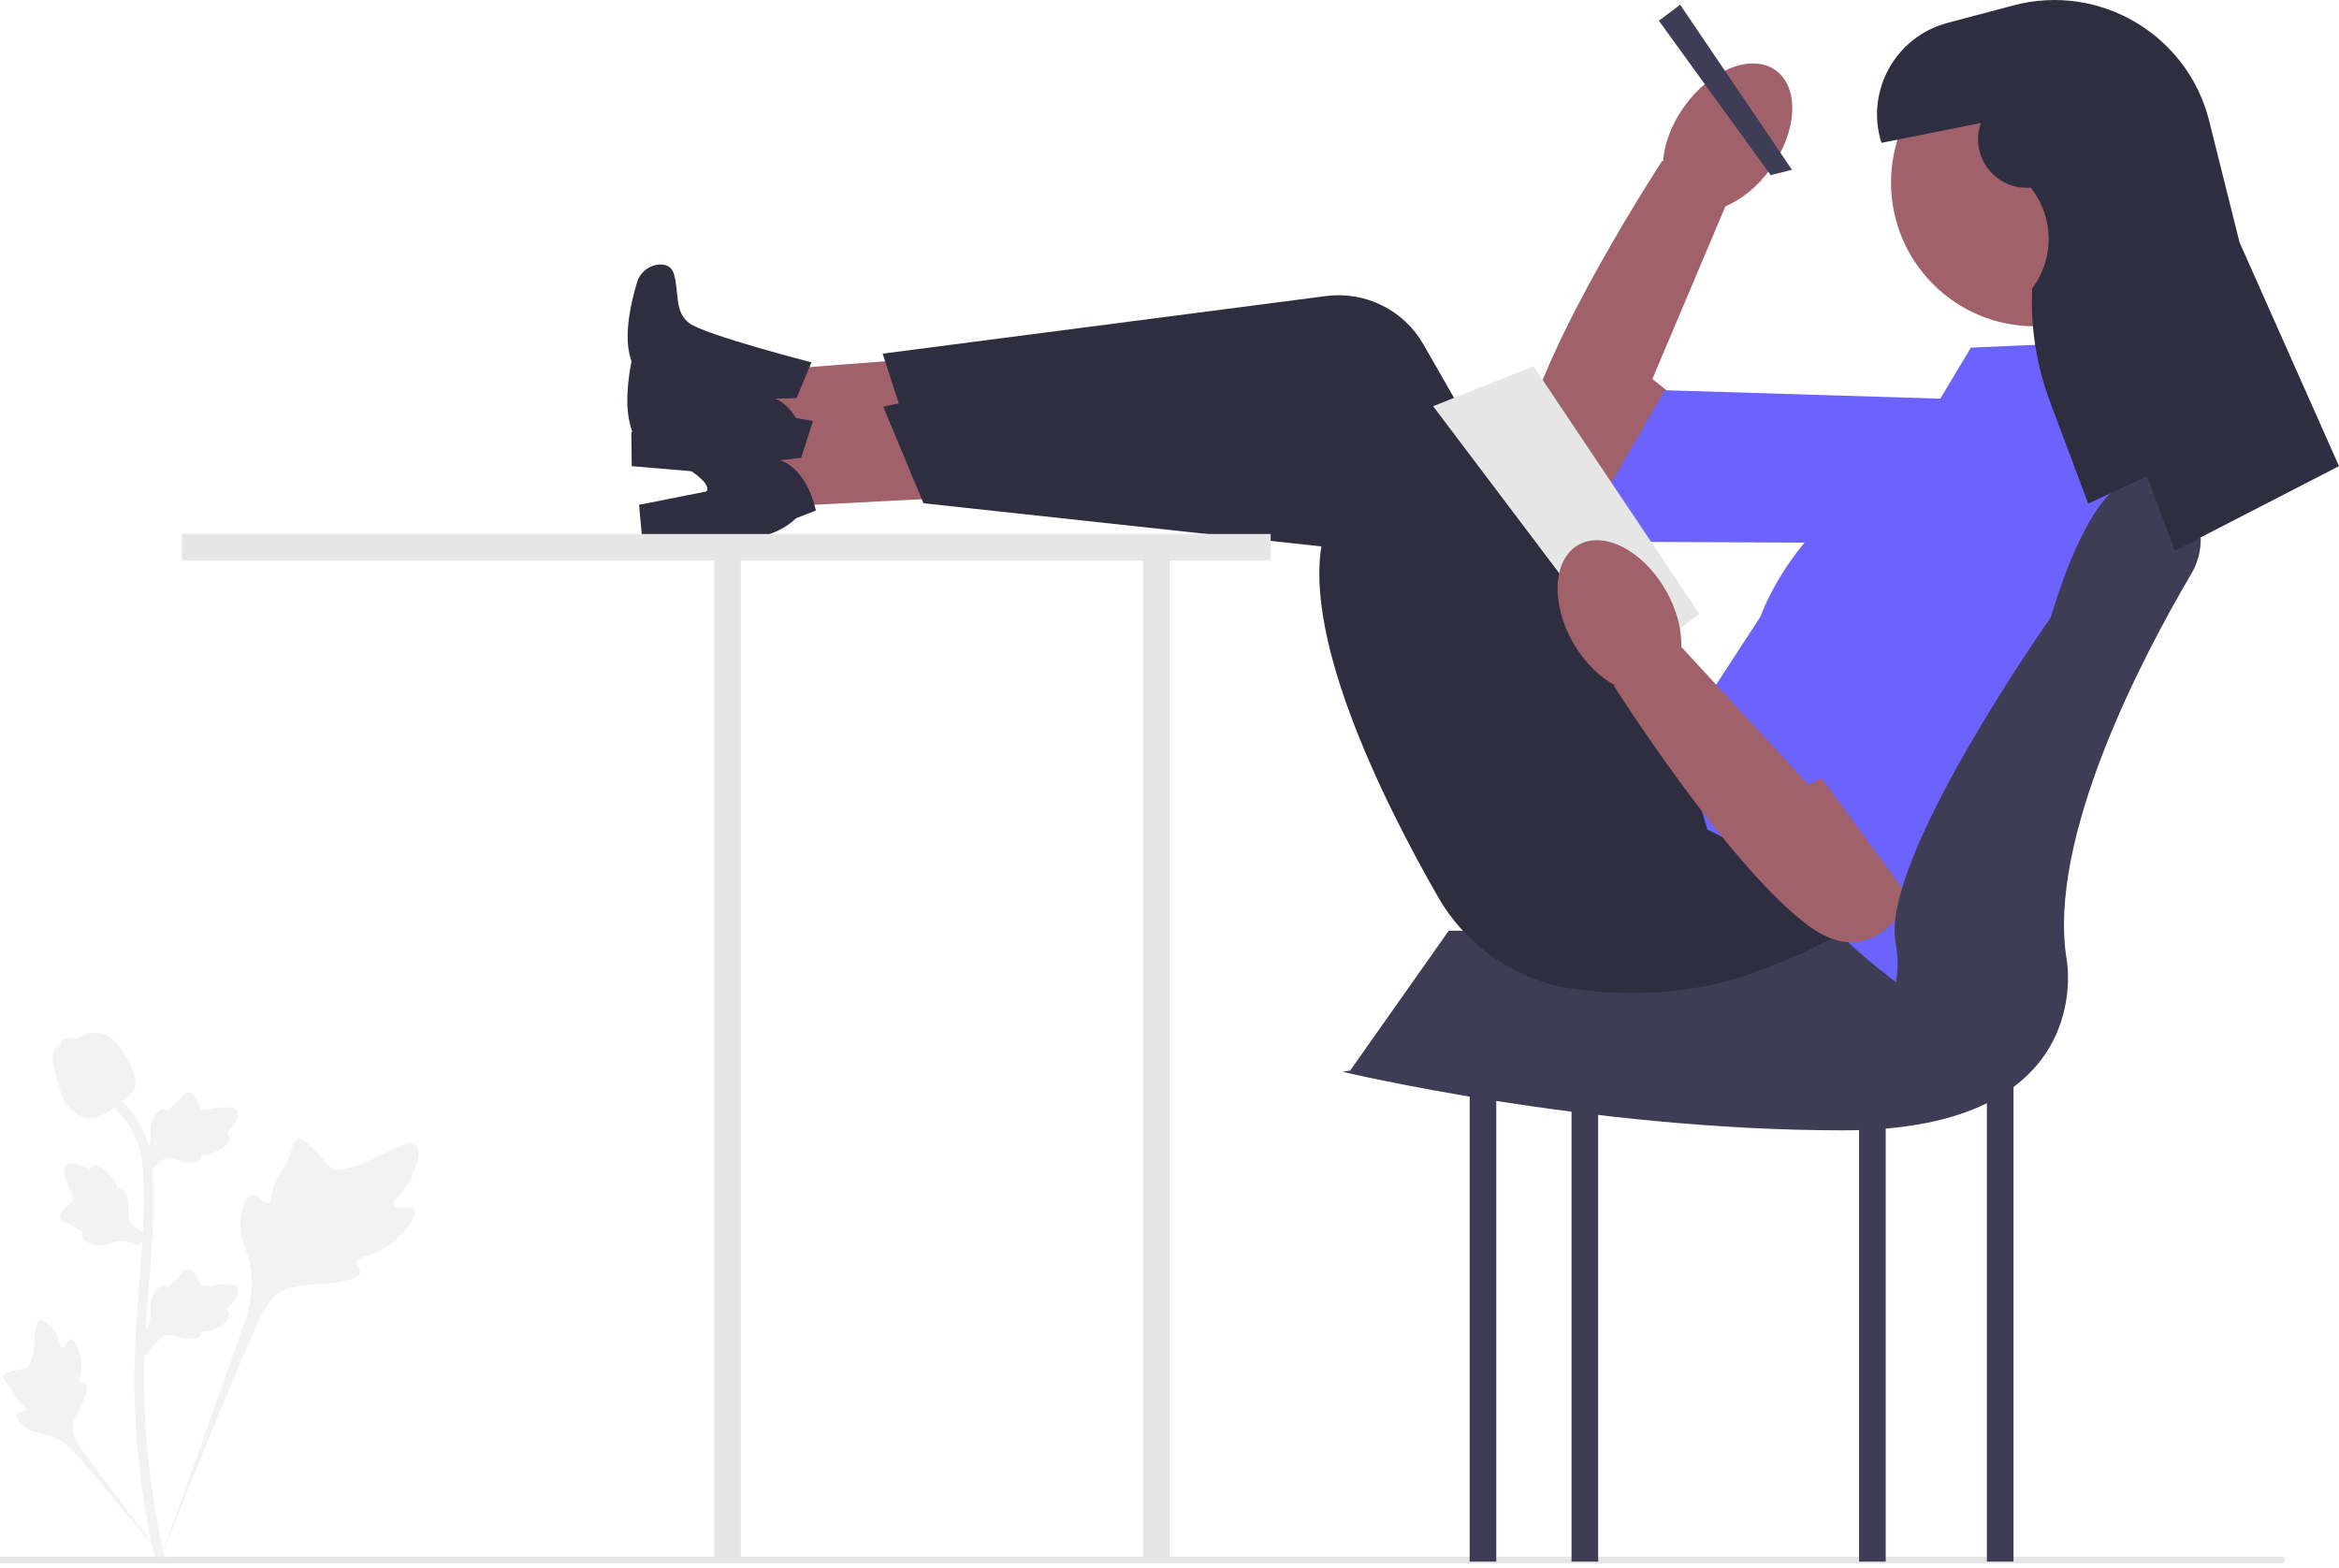
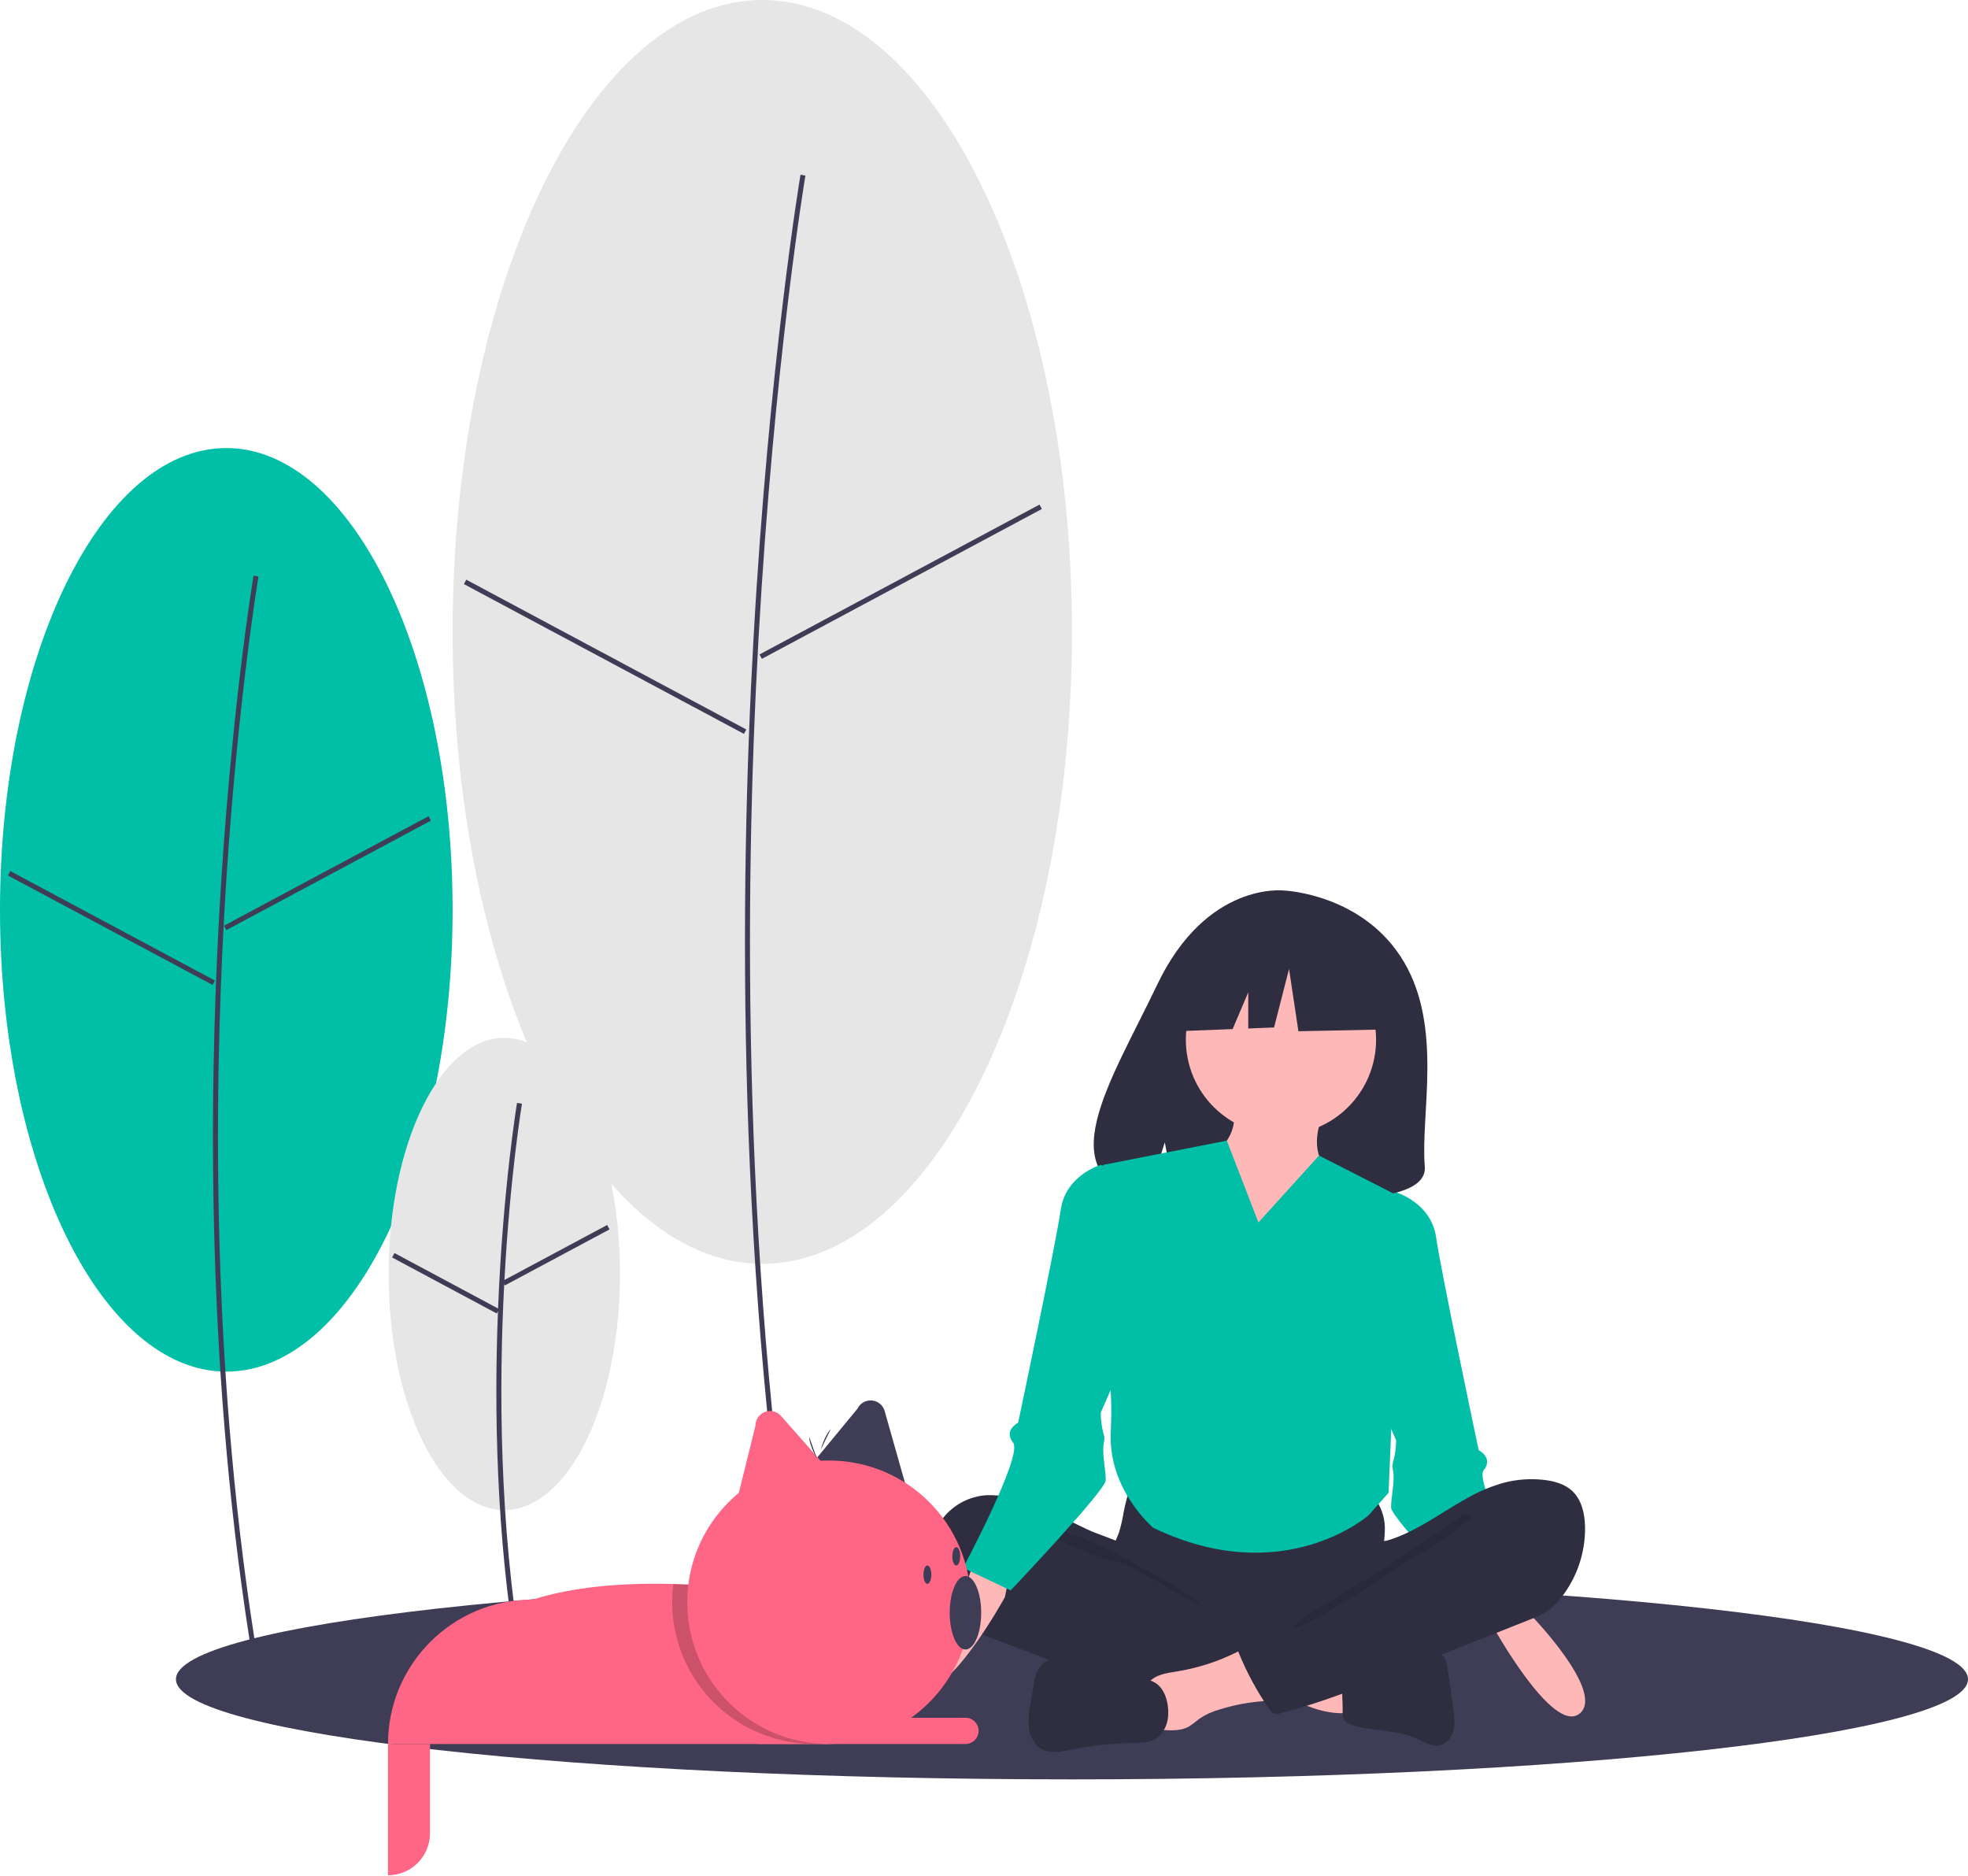
- <svg xmlns="http://www.w3.org/2000/svg" width="596.882" height="400.001" viewBox="0 0 596.882 400.001">
-   <g>
-     <path d="M105.784,308.736c-.844-1.424-4.497,.101-5.168-1.191-.669-1.287,2.724-3.249,4.663-7.73,.35-.808,2.553-5.9,.922-7.472-3.092-2.978-17.24,9.313-22.191,5.29-1.087-.883-1.846-2.645-5.134-5.506-1.308-1.138-2.099-1.652-2.865-1.461-1.086,.271-1.172,1.725-2.337,4.584-1.747,4.287-2.78,4.028-3.798,7.449-.756,2.539-.583,4.016-1.472,4.303-1.258,.407-2.416-2.286-4.011-2.045-1.627,.246-2.611,3.382-2.922,5.73-.583,4.406,1.035,7.313,1.932,10.371,.975,3.322,1.553,8.375-.698,15.528l-22.277,62.766c4.918-12.879,19.158-48.185,25.142-61.305,1.727-3.787,3.635-7.629,7.551-9.145,3.77-1.46,8.949-.588,15.55-2.179,.771-.186,2.911-.73,3.18-1.988,.223-1.04-1.036-1.621-.842-2.595,.259-1.307,2.734-1.323,5.775-2.831,2.144-1.063,3.48-2.328,4.629-3.415,.346-.328,5.495-5.262,4.371-7.157h-0Z" fill="#f2f2f2" />
-     <path d="M18.139,341.778c-.942,.004-1.248,2.236-2.076,2.193-.825-.043-.808-2.275-2.448-4.519-.296-.405-2.159-2.955-3.401-2.608-2.354,.658-.404,11.148-3.806,12.418-.747,.279-1.831,.143-4.184,.931-.936,.314-1.417,.554-1.544,.985-.18,.611,.508,1.073,1.575,2.47,1.6,2.094,1.175,2.527,2.56,4.013,1.028,1.104,1.803,1.445,1.687,1.964-.163,.735-1.819,.526-2.161,1.379-.349,.87,.907,2.257,1.969,3.087,1.994,1.558,3.888,1.602,5.647,2.044,1.912,.48,4.559,1.654,7.42,4.823l24.378,29.044c-4.902-6.13-18.122-23.306-22.835-30.029-1.361-1.941-2.696-3.985-2.31-6.345,.371-2.272,2.293-4.562,3.417-8.261,.131-.432,.481-1.639-.058-2.134-.446-.409-1.095,.041-1.517-.335-.567-.504,.14-1.724,.277-3.651,.097-1.359-.138-2.38-.341-3.258-.061-.265-.997-4.215-2.251-4.21v0Z" fill="#f2f2f2" />
-     <path d="M36.939,345.998l-.568-5.068,.259-.384c1.2-1.777,1.812-3.512,1.819-5.159,.001-.262-.011-.524-.023-.79-.049-1.057-.11-2.371,.575-3.903,.384-.854,1.463-2.831,3.086-2.587,.437,.061,.767,.262,1.018,.497,.037-.059,.075-.117,.115-.181,.505-.771,.905-1.101,1.291-1.419,.296-.245,.602-.497,1.082-1.094,.21-.262,.374-.492,.513-.685,.42-.585,.968-1.282,1.935-1.27,1.033,.049,1.574,.903,1.932,1.468,.64,1.008,.93,1.735,1.122,2.217,.07,.176,.149,.374,.19,.436,.333,.489,3.038,.032,4.057-.135,2.289-.382,4.27-.712,5.087,.732,.585,1.033,.151,2.398-1.33,4.168-.461,.551-.952,.969-1.388,1.297,.361,.215,.684,.546,.815,1.065h0c.308,1.228-.748,2.459-3.137,3.663-.593,.301-1.392,.702-2.512,.896-.527,.091-1.002,.113-1.408,.125-.009,.235-.064,.489-.207,.751-.42,.771-1.293,1.138-2.61,1.05-1.449-.076-2.642-.352-3.694-.595-.919-.21-1.711-.389-2.332-.347-1.153,.093-2.041,1.016-3.083,2.212l-2.603,3.042h-0Z" fill="#f2f2f2" />
-     <path d="M39.572,315.823l-4.758,1.835-.437-.153c-2.023-.71-3.857-.862-5.452-.451-.254,.065-.504,.143-.759,.223-1.01,.315-2.266,.708-3.922,.434-.924-.155-3.11-.697-3.285-2.329-.052-.438,.059-.809,.222-1.111-.066-.021-.133-.042-.204-.065-.874-.293-1.295-.597-1.7-.889-.312-.224-.633-.456-1.332-.769-.307-.137-.571-.237-.793-.322-.672-.258-1.486-.611-1.719-1.549-.215-1.011,.474-1.751,.93-2.241,.813-.875,1.442-1.34,1.86-1.648,.153-.112,.324-.239,.373-.294,.389-.446-.74-2.947-1.159-3.891-.95-2.118-1.772-3.95-.582-5.106,.851-.828,2.282-.754,4.369,.229,.65,.307,1.179,.675,1.607,1.013,.117-.404,.354-.8,.823-1.058h0c1.11-.61,2.569,.099,4.339,2.105,.442,.498,1.033,1.169,1.504,2.203,.221,.487,.363,.941,.478,1.331,.229-.051,.49-.063,.779,.009,.852,.21,1.429,.962,1.678,2.258,.294,1.421,.329,2.645,.362,3.724,.03,.942,.058,1.753,.255,2.344,.382,1.091,1.5,1.717,2.922,2.421l3.603,1.746-0,0Z" fill="#f2f2f2" />
-     <path d="M36.939,300.892l-.568-5.068,.259-.384c1.2-1.777,1.812-3.512,1.819-5.159,.001-.262-.011-.524-.023-.79-.049-1.057-.11-2.371,.575-3.903,.384-.854,1.463-2.831,3.086-2.587,.437,.061,.767,.262,1.018,.497,.037-.059,.075-.117,.115-.181,.505-.771,.905-1.101,1.291-1.419,.296-.245,.602-.497,1.082-1.094,.21-.262,.374-.492,.513-.685,.42-.585,.968-1.282,1.935-1.27,1.033,.049,1.574,.903,1.932,1.468,.64,1.008,.93,1.735,1.122,2.217,.07,.176,.149,.374,.19,.436,.333,.489,3.038,.032,4.057-.135,2.289-.382,4.27-.712,5.087,.732,.585,1.033,.151,2.398-1.33,4.168-.461,.551-.952,.969-1.388,1.297,.361,.215,.684,.546,.815,1.065h0c.308,1.228-.748,2.459-3.137,3.663-.593,.301-1.392,.702-2.512,.896-.527,.091-1.002,.113-1.408,.125-.009,.235-.064,.489-.207,.751-.42,.771-1.293,1.138-2.61,1.05-1.449-.076-2.642-.352-3.694-.595-.919-.21-1.711-.389-2.332-.347-1.153,.093-2.041,1.016-3.083,2.212l-2.603,3.042h-0Z" fill="#f2f2f2" />
-     <path d="M42.124,399.269l-1.062-.666-.257-1.226,.257,1.226-1.238,.142c-.02-.115-.087-.379-.188-.793-.554-2.266-2.244-9.162-3.654-20.023-.984-7.581-1.541-15.376-1.656-23.17-.115-7.807,.255-13.717,.551-18.467,.224-3.583,.496-6.994,.762-10.317,.71-8.878,1.379-17.265,.881-26.55-.11-2.073-.341-6.387-2.862-10.978-1.462-2.663-3.476-5.027-5.987-7.023l1.561-1.963c2.771,2.207,5,4.826,6.623,7.782,2.795,5.09,3.047,9.791,3.168,12.05,.507,9.449-.17,17.916-.887,26.88-.264,3.311-.536,6.708-.759,10.276-.294,4.706-.66,10.565-.546,18.271,.113,7.701,.663,15.4,1.634,22.886,1.392,10.724,3.058,17.517,3.605,19.749,.291,1.192,.352,1.441,.054,1.914v-0Z" fill="#f2f2f2" />
-     <path d="M23.075,285.406c-.103,0-.207-.002-.312-.01-2.134-.115-4.11-1.392-5.875-3.796-.827-1.131-1.251-2.42-2.095-4.992-.131-.396-.767-2.408-1.154-5.176-.253-1.808-.221-2.565,.137-3.233,.398-.744,1.041-1.263,1.766-1.613-.032-.24-.006-.487,.098-.739,.427-1.045,1.563-.908,2.177-.842,.311,.039,.699,.091,1.117,.069,.658-.032,1.012-.228,1.548-.521,.513-.281,1.15-.631,2.096-.825,1.865-.389,3.427,.14,3.942,.313,2.71,.903,4.046,3.01,5.593,5.45,.308,.489,1.367,2.271,2.065,4.713,.504,1.762,.433,2.545,.281,3.128-.308,1.197-1.036,1.882-2.885,3.394-1.931,1.583-2.9,2.376-3.732,2.858-1.937,1.118-3.153,1.821-4.768,1.821v0Z" fill="#f2f2f2" />
-   </g>
-   <path d="M583.04,398.13h0c0,.464-.376,.84-.84,.84H0v-1.68H582.2c.464,0,.84,.376,.84,.84Z" fill="#e6e6e6" />
-   <g>
-     <g>
-       <path d="M414.967,132.595s-31.339,3.769-26.053-21.009c5.286-24.778,35.259-70.545,35.259-70.545l17.009,9.539-19.527,46.158,8.406,6.632-15.094,29.226Z" fill="#a0616a" />
-       <polygon points="517.666 102.43 513.25 138.75 402.592 138.208 424.816 99.583 517.666 102.43" fill="#6c63ff" />
-       <ellipse cx="440.857" cy="35.06" rx="21.062" ry="13.588" transform="translate(155.6948 373.0935) rotate(-54.39629)" fill="#a0616a" />
-     </g>
-     <rect x="431.611" y="316.316" width="157.624" height="6.794" transform="translate(190.7093 830.1362) rotate(-90)" fill="#3f3d56" />
-     <rect x="398.999" y="316.316" width="157.624" height="6.794" transform="translate(158.0973 797.5243) rotate(-90)" fill="#3f3d56" />
-     <rect x="166.639" y="266.719" width="256.819" height="6.794" transform="translate(24.93198 565.1643) rotate(-90)" fill="#e6e6e6" />
-     <rect x="325.622" y="316.316" width="157.624" height="6.794" transform="translate(84.72051 724.1474) rotate(-90)" fill="#3f3d56" />
-     <rect x="299.622" y="316.316" width="157.624" height="6.794" transform="translate(58.72051 698.1474) rotate(-90)" fill="#3f3d56" />
-     <polygon points="500.911 237.504 369.709 237.504 344.541 273.204 475.093 280.987 500.911 237.504" fill="#3f3d56" />
-     <g>
-       <g>
-         <polygon points="260.667 115.362 261.263 89.472 182.077 95.563 181.672 113.106 260.667 115.362" fill="#a0616a" />
-         <path d="M207.074,92.47l-3.787,9.112-5.439,.174s6.368,1.95,8.138,13.522l-5.226,1.567s-5.019,4.683-14.401,4.228l-25.155-2.104-.097-8.769,17.386-2.009s3.874-2.549-15.303-13.027c0,0-6.353-3.885-.639-23.068,.785-2.637,3.157-4.53,5.908-4.59,1.518-.033,2.94,.512,3.508,2.398,1.445,4.799-.017,9.584,3.955,12.579,3.972,2.996,31.154,9.988,31.154,9.988Z" fill="#2f2e41" />
-       </g>
-       <path d="M491.092,214.34s-27.322,46.469-89.145,38.095c-14.712-1.993-27.656-10.74-35.03-23.626-14.253-24.906-35.896-68.515-28.88-93.209l-104.562-19.956-8.238-25.394,113.163-14.7c10.01-1.3,19.815,3.567,24.83,12.327l55.124,96.268,16.433,1.794,56.305,28.401Z" fill="#2f2e41" />
-     </g>
-     <g>
-       <g>
-         <polygon points="262.731 125.96 261.242 100.106 182.803 112.548 183.811 130.067 262.731 125.96" fill="#a0616a" />
-         <path d="M207.471,107.454l-3.042,9.387-5.408,.611s6.505,1.432,9.199,12.824l-5.083,1.982s-4.626,5.071-14.014,5.373l-25.243-.074-.802-8.733,17.168-3.401s3.656-2.852-16.302-11.753c0,0-6.645-3.361-2.493-22.942,.571-2.691,2.783-4.77,5.519-5.05,1.51-.155,2.972,.274,3.69,2.108,1.827,4.667,.754,9.554,4.954,12.22,4.2,2.667,31.856,7.45,31.856,7.45Z" fill="#2f2e41" />
-       </g>
-       <path d="M500.372,206.08s-23.495,48.517-85.792,45.143c-14.825-.803-28.43-8.48-36.817-20.731-16.211-23.678-41.292-65.405-36.285-90.583l-105.829-11.479-10.255-24.649,111.613-23.756c9.873-2.101,20.038,1.962,25.742,10.289l62.691,91.521,16.524,.466,58.408,23.779Z" fill="#2f2e41" />
-     </g>
-     <polygon points="428.754 1.206 423.319 5.283 451.854 44.689 457.289 43.33 428.754 1.206" fill="#3f3d56" />
-     <path d="M502.949,88.712l31.253-1.359,13.588,61.147s-28.535,107.348-62.506,103.271c0,0-21.062-15.627-21.062-21.062s-28.535-19.024-28.535-19.024l-6.794-23.1,20.382-31.253s8.153-24.459,35.33-38.047l18.344-30.574Z" fill="#6c63ff" />
-     <polygon points="324.263 136.271 46.382 136.271 46.382 143.066 182.265 143.066 182.265 398.526 189.059 398.526 189.059 143.066 324.263 143.066 324.263 136.271" fill="#e6e6e6" />
-     <circle cx="519.255" cy="46.589" r="36.688" fill="#a0616a" />
-     <polygon points="391.332 93.468 365.707 103.659 415.984 170.242 433.649 156.654 391.332 93.468" fill="#e6e6e6" />
-     <g>
-       <path d="M491.399,221.198s-9.512,30.098-29.894,15.049-49.683-61.249-49.683-61.249l15.712-11.55,33.971,36.849,9.512-4.916,20.382,25.818Z" fill="#a0616a" />
-       <polygon points="506.346 115.21 537.599 134.233 491.399 234.787 461.505 194.022 506.346 115.21" fill="#6c63ff" />
-       <ellipse cx="413.266" cy="157.333" rx="13.588" ry="21.062" transform="translate(-23.29944 227.7118) rotate(-30)" fill="#a0616a" />
-     </g>
-     <path d="M523.267,157.67c9.416-30.869,19.52-40.637,30.144-34.521,8.086,4.655,10.52,15.252,5.781,23.289-12.079,20.487-36.97,67.428-31.785,98.539,0,0,8.153,43.483-57.071,43.483-65.224,0-127.73-14.947-127.73-14.947l33.971-5.435,77.254,5.518c17.651,1.261,32.527-13.842,30.169-31.379-.078-.579-.17-1.164-.278-1.756-3.873-21.301,39.545-82.79,39.545-82.79Z" fill="#3f3d56" />
-   </g>
-   <path d="M505.504,31.38c-2.997,8.392,3.588,17.106,12.48,16.513l.212-.014h0c5.977,7.471,6.142,18.04,.401,25.694h0c-.472,9.865,1.074,19.723,4.542,28.971l9.744,25.983,15-7,7.118,19,41.882-21.575-25.383-57.111-7.746-30.984c-5.511-22.044-27.997-35.313-49.958-29.479l-16.849,4.475c-13.311,3.536-20.972,17.472-16.825,30.605v0l25.383-5.077" fill="#2f2e41" />
+ <svg xmlns="http://www.w3.org/2000/svg" data-name="Layer 1" width="786.295" height="749.197" viewBox="0 0 786.295 749.197">
+   <ellipse cx="428.295" cy="670.89" rx="358" ry="40" fill="#3f3d56" />
+   <path d="M812.694,702.031l6.174,19.023s29.736,30.721,18.981,39.048-34.884-35.568-34.884-35.568l-4.447-21.476Z" transform="translate(-206.8527 -75.40145)" fill="#ffb8b8" />
+   <path d="M755.647,554.792l9-3s14,4,16,18,17,85,17,85,6,3,2,8,20,50,20,50l-19,9s-38-40-38-44,1-8,1-12-1-4,0-7a32.167,32.167,0,0,0,1-8l-7-16Z" transform="translate(-206.8527 -75.40145)" fill="#00bfa6" />
+   <ellipse cx="90.418" cy="363.498" rx="90.418" ry="184.489" fill="#00bfa6" />
+   <path d="M296.44,440.813c4.51-80.307,13.598-134.551,13.689-135.09l-1.972-.334c-.091.539-9.195,54.871-13.712,135.281-4.169,74.214-5.175,186.467,13.712,299.786l1.973-.328C291.275,627.001,292.279,514.918,296.44,440.813Z" transform="translate(-206.8527 -75.40145)" fill="#3f3d56" />
+   <rect x="291.316" y="423.245" width="92.725" height="2" transform="translate(-367.0872 134.1508) rotate(-28.1569)" fill="#3f3d56" />
+   <rect x="250.382" y="399.802" width="2" height="92.725" transform="translate(-467.4565 381.993) rotate(-61.8584)" fill="#3f3d56" />
+   <ellipse cx="304.565" cy="252.458" rx="123.73" ry="252.458" fill="#e6e6e6" />
+   <path d="M509.915,330.446c6.173-109.911,18.611-184.152,18.736-184.889l-1.972-.334c-.125.738-12.579,75.065-18.759,185.08-5.705,101.538-7.081,255.118,18.759,410.153l1.973-.328C502.844,585.284,504.218,431.875,509.915,330.446Z" transform="translate(-206.8527 -75.40145)" fill="#3f3d56" />
+   <rect x="503.27" y="306.806" width="126.887" height="2" transform="translate(-285.037 228.4522) rotate(-28.1571)" fill="#3f3d56" />
+   <rect x="447.623" y="274.358" width="2" height="126.887" transform="translate(-267.6919 498.664) rotate(-61.8584)" fill="#3f3d56" />
+   <ellipse cx="201.491" cy="508.968" rx="46.229" ry="94.325" fill="#e6e6e6" />
+   <path d="M408.303,588.433l.274.512,41.798-22.372-.943-1.764-41.041,21.967c2.271-41.801,6.916-69.863,7.01-70.415l-1.972-.334c-.102.603-5.621,33.927-7.58,82.145L364.455,576.016,363.512,577.78,405.309,600.152l.499-.933c-1.567,39.797-.689,89.56,7.62,139.41l1.973-.328C406.342,683.949,406.143,629.699,408.303,588.433Z" transform="translate(-206.8527 -75.40145)" fill="#3f3d56" />
+   <path d="M767.884,459.866c-16.074-27.395-47.876-28.672-47.876-28.672s-30.989-3.997-50.868,37.726c-18.529,38.89-44.101,76.439-4.117,85.543l7.222-22.674,4.473,24.362a155.111,155.111,0,0,0,17.108.295c42.82-1.394,83.599.408,82.286-15.091C774.367,520.752,783.35,486.226,767.884,459.866Z" transform="translate(-206.8527 -75.40145)" fill="#2f2e41" />
+   <path d="M655.842,679.301a61.24,61.24,0,0,1-1.949,8.463c-.956,2.712-2.432,5.22-3.307,7.96-2.787,8.734,1.077,18.472,7.247,25.213a40.722,40.722,0,0,0,19.887,11.911c5.566,1.412,11.354,1.615,17.091,1.812,15.885.543,32.178,1.029,47.229-4.12a81.72,81.72,0,0,0,13.722-6.288,10.287,10.287,0,0,0,3.56-2.828c1.148-1.649,1.295-3.786,1.285-5.801-.034-6.792-1.399-13.55-1.075-20.334.18-3.758.877-7.513.534-11.259a20.71,20.71,0,0,0-15.738-17.892c-4.27-.925-8.698-.421-13.046.001a329.789,329.789,0,0,1-33.951,1.531c-11.582-.075-23.093-1.858-34.617-2.044-3.408-.055-3.339,1.005-4.424,4.332A81.605,81.605,0,0,0,655.842,679.301Z" transform="translate(-206.8527 -75.40145)" fill="#2f2e41" />
+   <path d="M610.552,673.78a33.989,33.989,0,0,0-9.533-1.022,24.06,24.06,0,0,0-17.379,9.114,24.491,24.491,0,0,0-4.711,19.177,40.533,40.533,0,0,0,3.777,10.412c2.528,5.175,5.56,10.338,10.241,13.655a39.737,39.737,0,0,0,9.038,4.339l24.65,9.367c3.626,1.378,7.253,2.756,10.915,4.034a211.899,211.899,0,0,0,57.013,11.432c5.919.356,11.928.454,17.702-.905a5.749,5.749,0,0,0,3.625-1.976,6.302,6.302,0,0,0,.81-2.699l1.517-10.711a9.047,9.047,0,0,0-.129-4.515c-.695-1.8-2.437-2.932-4.097-3.895-16.206-9.388-35.128-14.568-48.769-27.453-3.211-3.033-5.899-7.842-9.8-9.902-4.424-2.337-9.635-3.67-14.208-5.823C631.217,681.702,621.387,676.293,610.552,673.78Z" transform="translate(-206.8527 -75.40145)" fill="#2f2e41" />
+   <path d="M635.162,688.22c8.713,2.754,45.498,21.832,51.804,28.493-.845.307-29.52-15.902-30.381-16.162-7.821-2.368-15.686-4.751-23.114-8.216-1.494-.697-9.707-3.973-9.335-5.875C624.555,684.314,633.615,687.731,635.162,688.22Z" transform="translate(-206.8527 -75.40145)" opacity="0.1" />
+   <path d="M743.86,759.842a2.034,2.034,0,0,0,1.381-.41,2.165,2.165,0,0,0,.432-1.603l-.041-14.592c-4.16-1.999-8.813-2.64-13.381-3.256L710.94,737.108c.49.066-3.332,9.258-2.746,10.486,1.033,2.163,8.926,4.08,11.153,5.101C727.091,756.245,735.138,760.148,743.86,759.842Z" transform="translate(-206.8527 -75.40145)" fill="#ffb8b8" />
+   <path d="M676.996,743.187c-4.024.646-8.515,1.218-11.121,4.377-3.305,4.006-1.898,9.979-.321,14.942a6.454,6.454,0,0,0,1.371,2.719c1.076,1.071,2.724,1.227,4.233,1.324,3.67.234,7.575.418,10.781-1.398a47.284,47.284,0,0,0,4.188-3.14,26.743,26.743,0,0,1,7.7-3.551,77.279,77.279,0,0,1,15.456-3.213,23.853,23.853,0,0,0,6.089-1.083,6.774,6.774,0,0,0,4.288-4.199c.743-2.652-.785-5.355-2.251-7.681-1.825-2.897-3.759-5.947-6.481-8.08-3.971-3.111-5.935-.723-9.935,1.268A83.779,83.779,0,0,1,676.996,743.187Z" transform="translate(-206.8527 -75.40145)" fill="#ffb8b8" />
+   <path d="M666.481,746.842l-25.549-7.617a33.562,33.562,0,0,0-9.508-1.858c-3.24.002-6.63,1.074-8.732,3.562-1.981,2.345-2.548,5.551-3.042,8.591l-1.057,6.504a32.945,32.945,0,0,0-.592,9.988c.483,3.314,2.16,6.625,5.076,8.229,3.536,1.946,7.869.995,11.815.182a127.567,127.567,0,0,1,24.212-2.619c3.058-.037,6.266.002,8.968-1.443,3.212-1.717,5.134-5.348,5.464-9C674.039,755.806,672.203,748.548,666.481,746.842Z" transform="translate(-206.8527 -75.40145)" fill="#2f2e41" />
+   <path d="M753.903,740.205c3.312-.586,6.235-2.484,9.409-3.605,4.467-1.577,9.308-1.577,14.041-1.56,1.737.006,3.588.046,5.034,1.017,2.085,1.4,2.619,4.202,2.974,6.702l2.139,15.088c.402,2.838.802,5.752.175,8.548s-2.517,5.492-5.268,6.213c-3.341.876-6.616-1.277-9.771-2.691-7.884-3.534-17.049-2.631-25.27-5.273-1.526-.49-3.16-1.24-3.782-2.728a6.257,6.257,0,0,1-.294-2.607c.141-4.85-.873-11.472.574-16.107C745.165,739.034,750.206,740.205,753.903,740.205Z" transform="translate(-206.8527 -75.40145)" fill="#2f2e41" />
+   <path d="M807.971,667.707A43.998,43.998,0,0,1,823.6,666.63c4.178.464,8.483,1.637,11.534,4.554,3.713,3.55,4.906,9.041,5.006,14.201a44.614,44.614,0,0,1-9.56,28.335,25.588,25.588,0,0,1-5.466,5.307,35.846,35.846,0,0,1-7.112,3.457L762.798,744.446c-14.523,5.778-29.097,11.572-44.245,15.381a3.436,3.436,0,0,1-4.64-1.697,115.669,115.669,0,0,1-12.099-22.324,2.018,2.018,0,0,1-.156-1.672,1.984,1.984,0,0,1,.815-.7l39.046-22.629a39.471,39.471,0,0,0,7.947-5.523,19.897,19.897,0,0,0,4.08-5.73c.809-1.705.885-5.729,1.919-6.989,1.012-1.234,4.475-1.332,6.074-1.818a54.821,54.821,0,0,0,6.612-2.521c8.734-3.941,16.512-9.668,24.885-14.282A63.547,63.547,0,0,1,807.971,667.707Z" transform="translate(-206.8527 -75.40145)" fill="#2f2e41" />
+   <path d="M785.835,684.606c-6.708,5.082-15.394,9.753-22.043,14.969-2.269,1.78-40.095,23.23-40.63,26.079,6.203,1.054,45.715-26.827,51.368-29.609s10.664-6.705,15.63-10.6c1.265-.992,6.629-3.976,2.996-5.085C791.11,679.737,787.346,683.59,785.835,684.606Z" transform="translate(-206.8527 -75.40145)" opacity="0.1" />
+   <circle cx="511.795" cy="415.39" r="38" fill="#ffb8b8" />
+   <path d="M734.647,522.792s-6,15,5,21-34,54-34,54l-20-58s17-6,14-22Z" transform="translate(-206.8527 -75.40145)" fill="#ffb8b8" />
+   <path d="M709.647,563.792l24.218-26.736,32.782,16.736-5,118-8,9s-34,30-86,5c0,0-18-15-17-38s-2-26-2-26l-1-81,49.371-9.688Z" transform="translate(-206.8527 -75.40145)" fill="#00bfa6" />
+   <path d="M598.6,691.031l-6.174,19.023S562.69,740.775,573.445,749.102s34.884-35.568,34.884-35.568l4.447-21.476Z" transform="translate(-206.8527 -75.40145)" fill="#ffb8b8" />
+   <path d="M655.647,543.792l-9-3s-14,4-16,18-17,85-17,85-6,3-2,8-20,50-20,50l19,9s38-40,38-44-1-8-1-12,1-4,0-7a32.167,32.167,0,0,1-1-8l7-16Z" transform="translate(-206.8527 -75.40145)" fill="#00bfa6" />
+   <polygon points="553.925 381.823 522.506 365.224 479.119 372.014 470.142 412.005 492.488 411.138 498.73 396.446 498.73 410.895 509.041 410.495 515.026 387.105 518.766 412.005 555.421 411.25 553.925 381.823" fill="#2f2e41" />
+   <path d="M538.057,714.482v57.68h-176.18a57.683,57.683,0,0,1,57.68-57.68c16.52-5.15,35.62-6.79,56.34-6.25C495.447,708.732,516.437,711.182,538.057,714.482Z" transform="translate(-206.8527 -75.40145)" fill="#ff6584" />
+   <path d="M306.037,684.178h82.847a5.244,5.244,0,0,1,5.244,5.244v0a5.244,5.244,0,0,1-5.244,5.244H306.037a0,0,0,0,1,0,0v-10.487A0,0,0,0,1,306.037,684.178Z" fill="#3f3d56" />
+   <path d="M527.238,665.12l22.206-26.918a5.829,5.829,0,0,1,10.865.931l8.757,30.918Z" transform="translate(-206.8527 -75.40145)" fill="#3f3d56" />
+   <path d="M500.305,678.829l8.39-33.872a5.829,5.829,0,0,1,10.2-3.857l21.261,24.096Z" transform="translate(-206.8527 -75.40145)" fill="#ff6584" />
+   <path d="M155.024,696.762h16.779a0,0,0,0,1,0,0v35.656a16.779,16.779,0,0,1-16.779,16.779h0a0,0,0,0,1,0,0V696.762A0,0,0,0,1,155.024,696.762Z" fill="#ff6584" />
+   <path d="M302.891,686.275h82.847a5.244,5.244,0,0,1,5.244,5.244v0a5.244,5.244,0,0,1-5.244,5.244H302.891a0,0,0,0,1,0,0V686.275A0,0,0,0,1,302.891,686.275Z" fill="#ff6584" />
+   <path d="M538.057,714.482v57.36a56.645,56.645,0,0,1-62.16-63.61C495.447,708.732,516.437,711.182,538.057,714.482Z" transform="translate(-206.8527 -75.40145)" opacity="0.2" />
+   <circle cx="331.206" cy="640.132" r="56.63" fill="#ff6584" />
+   <ellipse cx="385.738" cy="644.327" rx="6.292" ry="14.682" fill="#3f3d56" />
+   <ellipse cx="370.532" cy="629.121" rx="1.573" ry="3.67" fill="#3f3d56" />
+   <ellipse cx="382.068" cy="621.78" rx="1.573" ry="3.67" fill="#3f3d56" />
+   <path d="M533.307,658.273s-3.147-5.475-3.147-8.815" transform="translate(-206.8527 -75.40145)" fill="#3f3d56" />
+   <path d="M534.692,654.732s1.715-6.078,4.103-8.413" transform="translate(-206.8527 -75.40145)" fill="#3f3d56" />
</svg>
